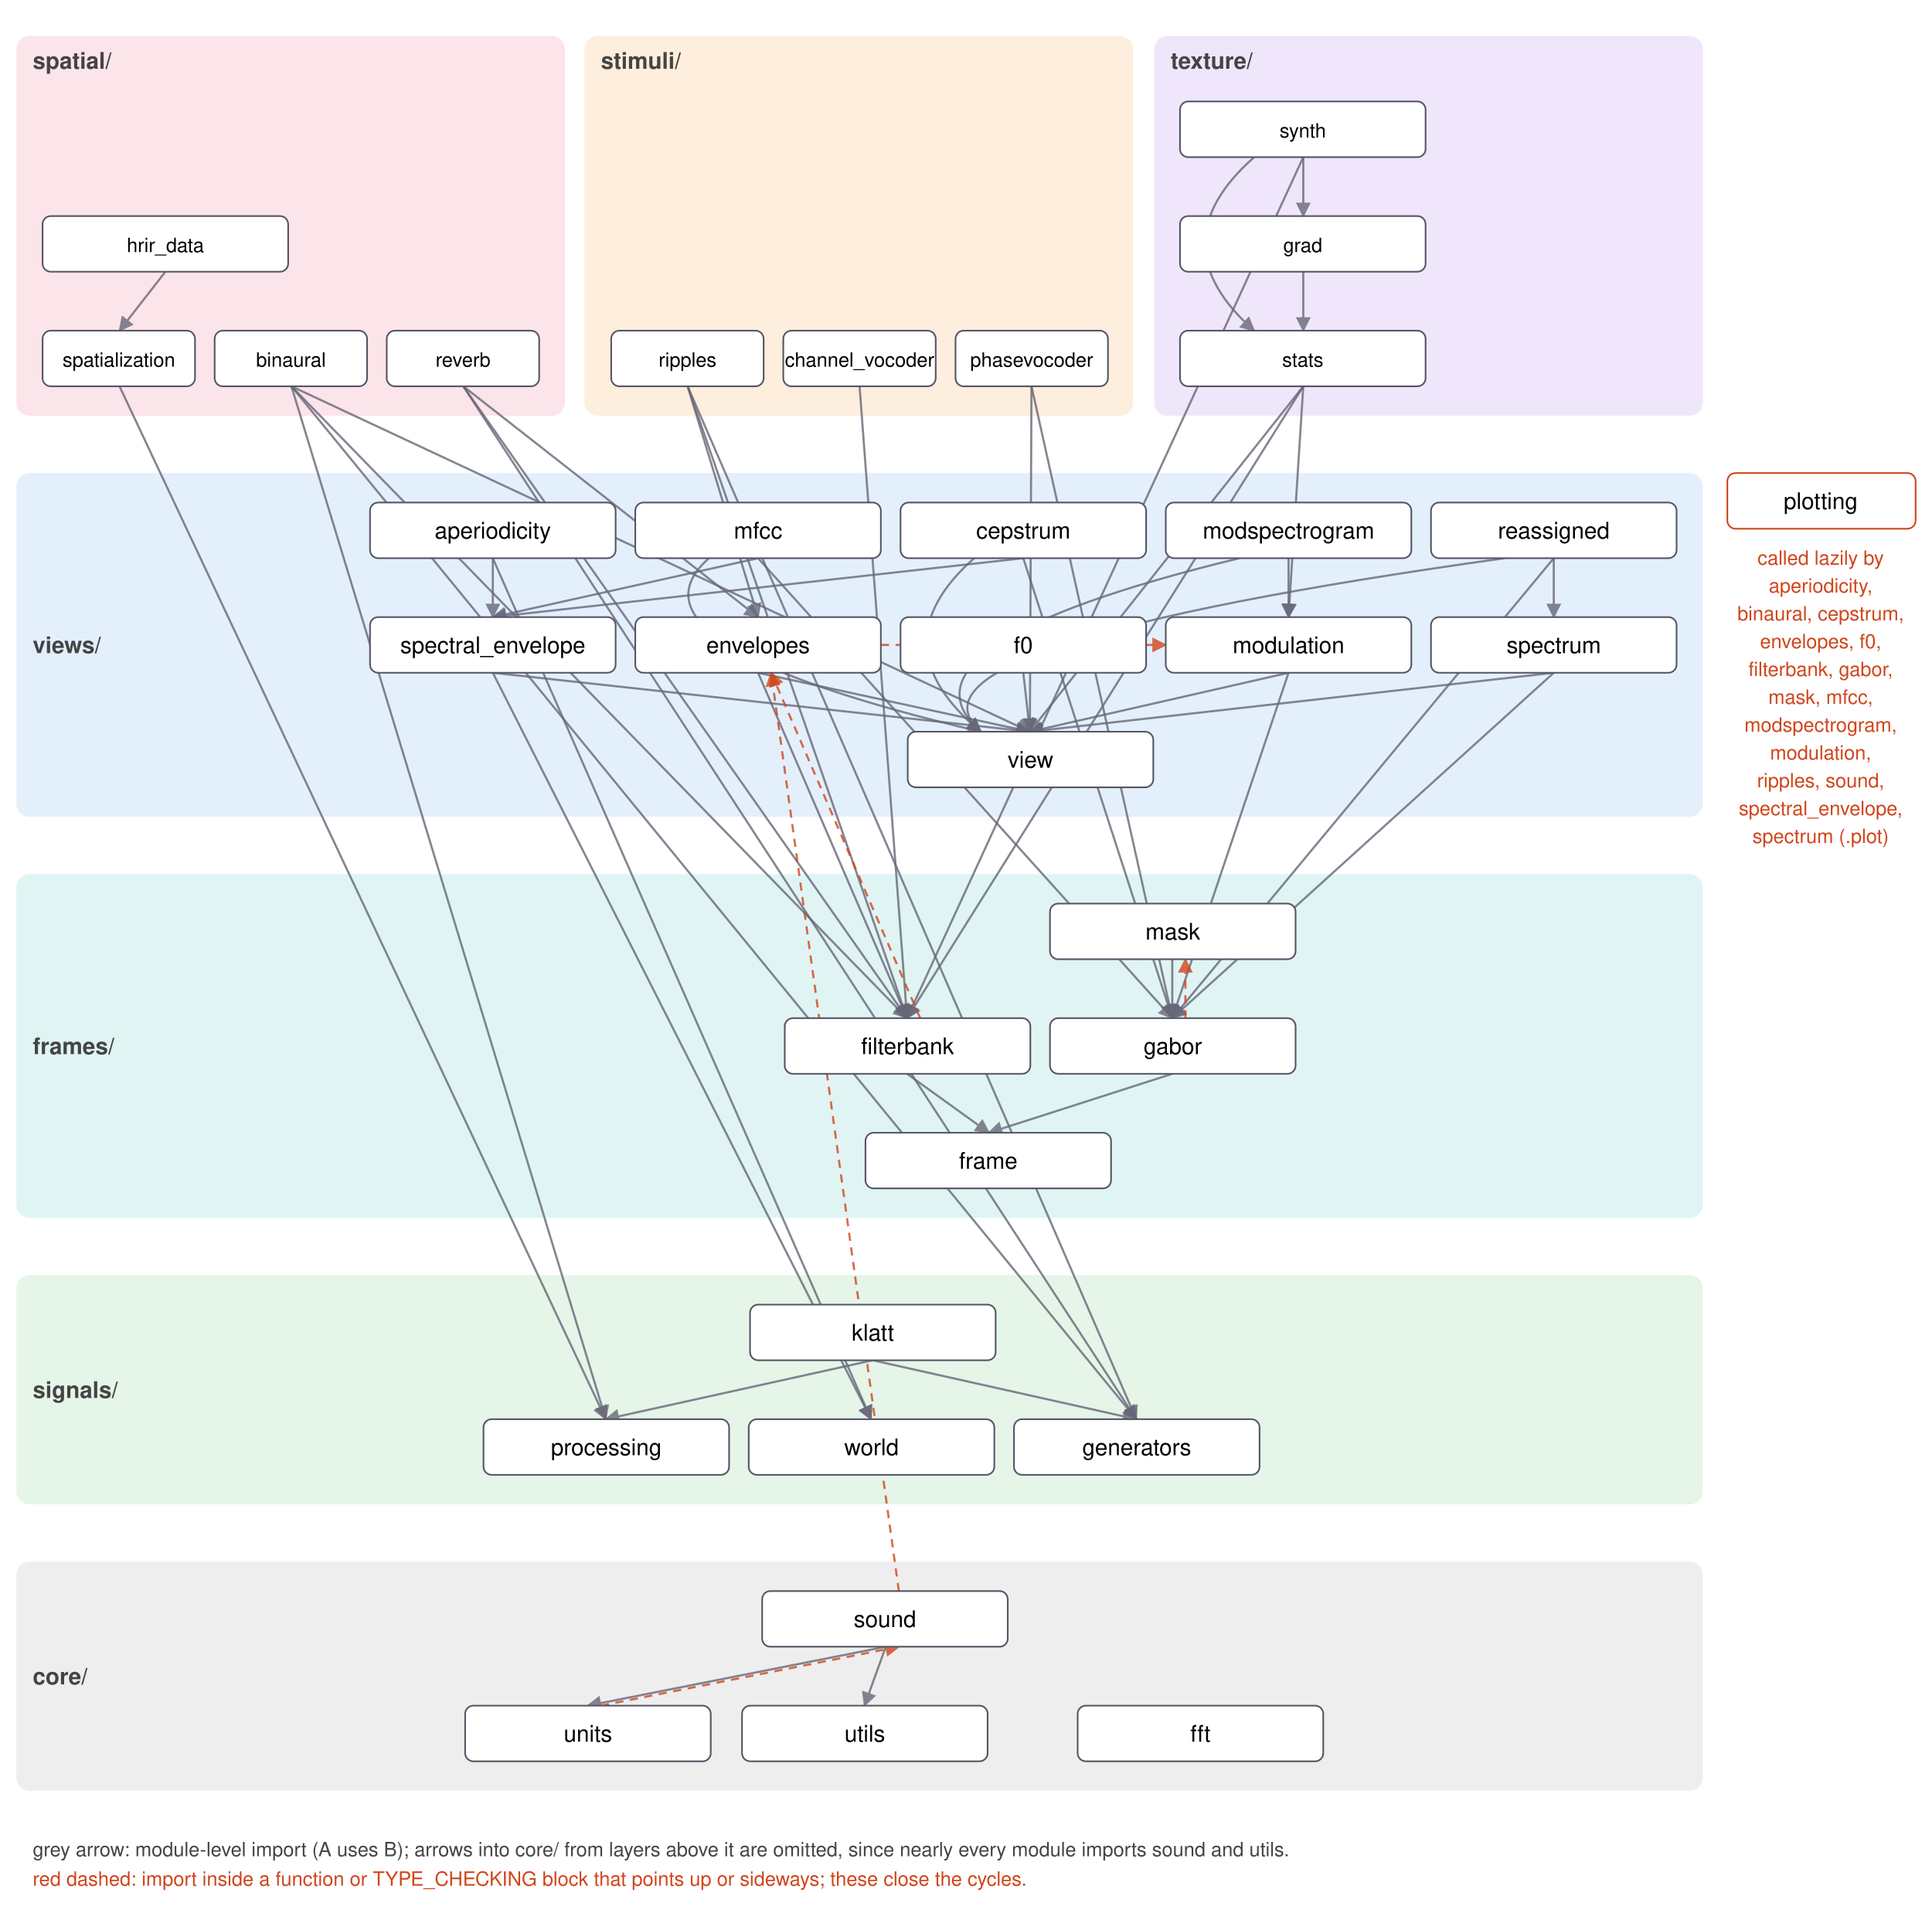
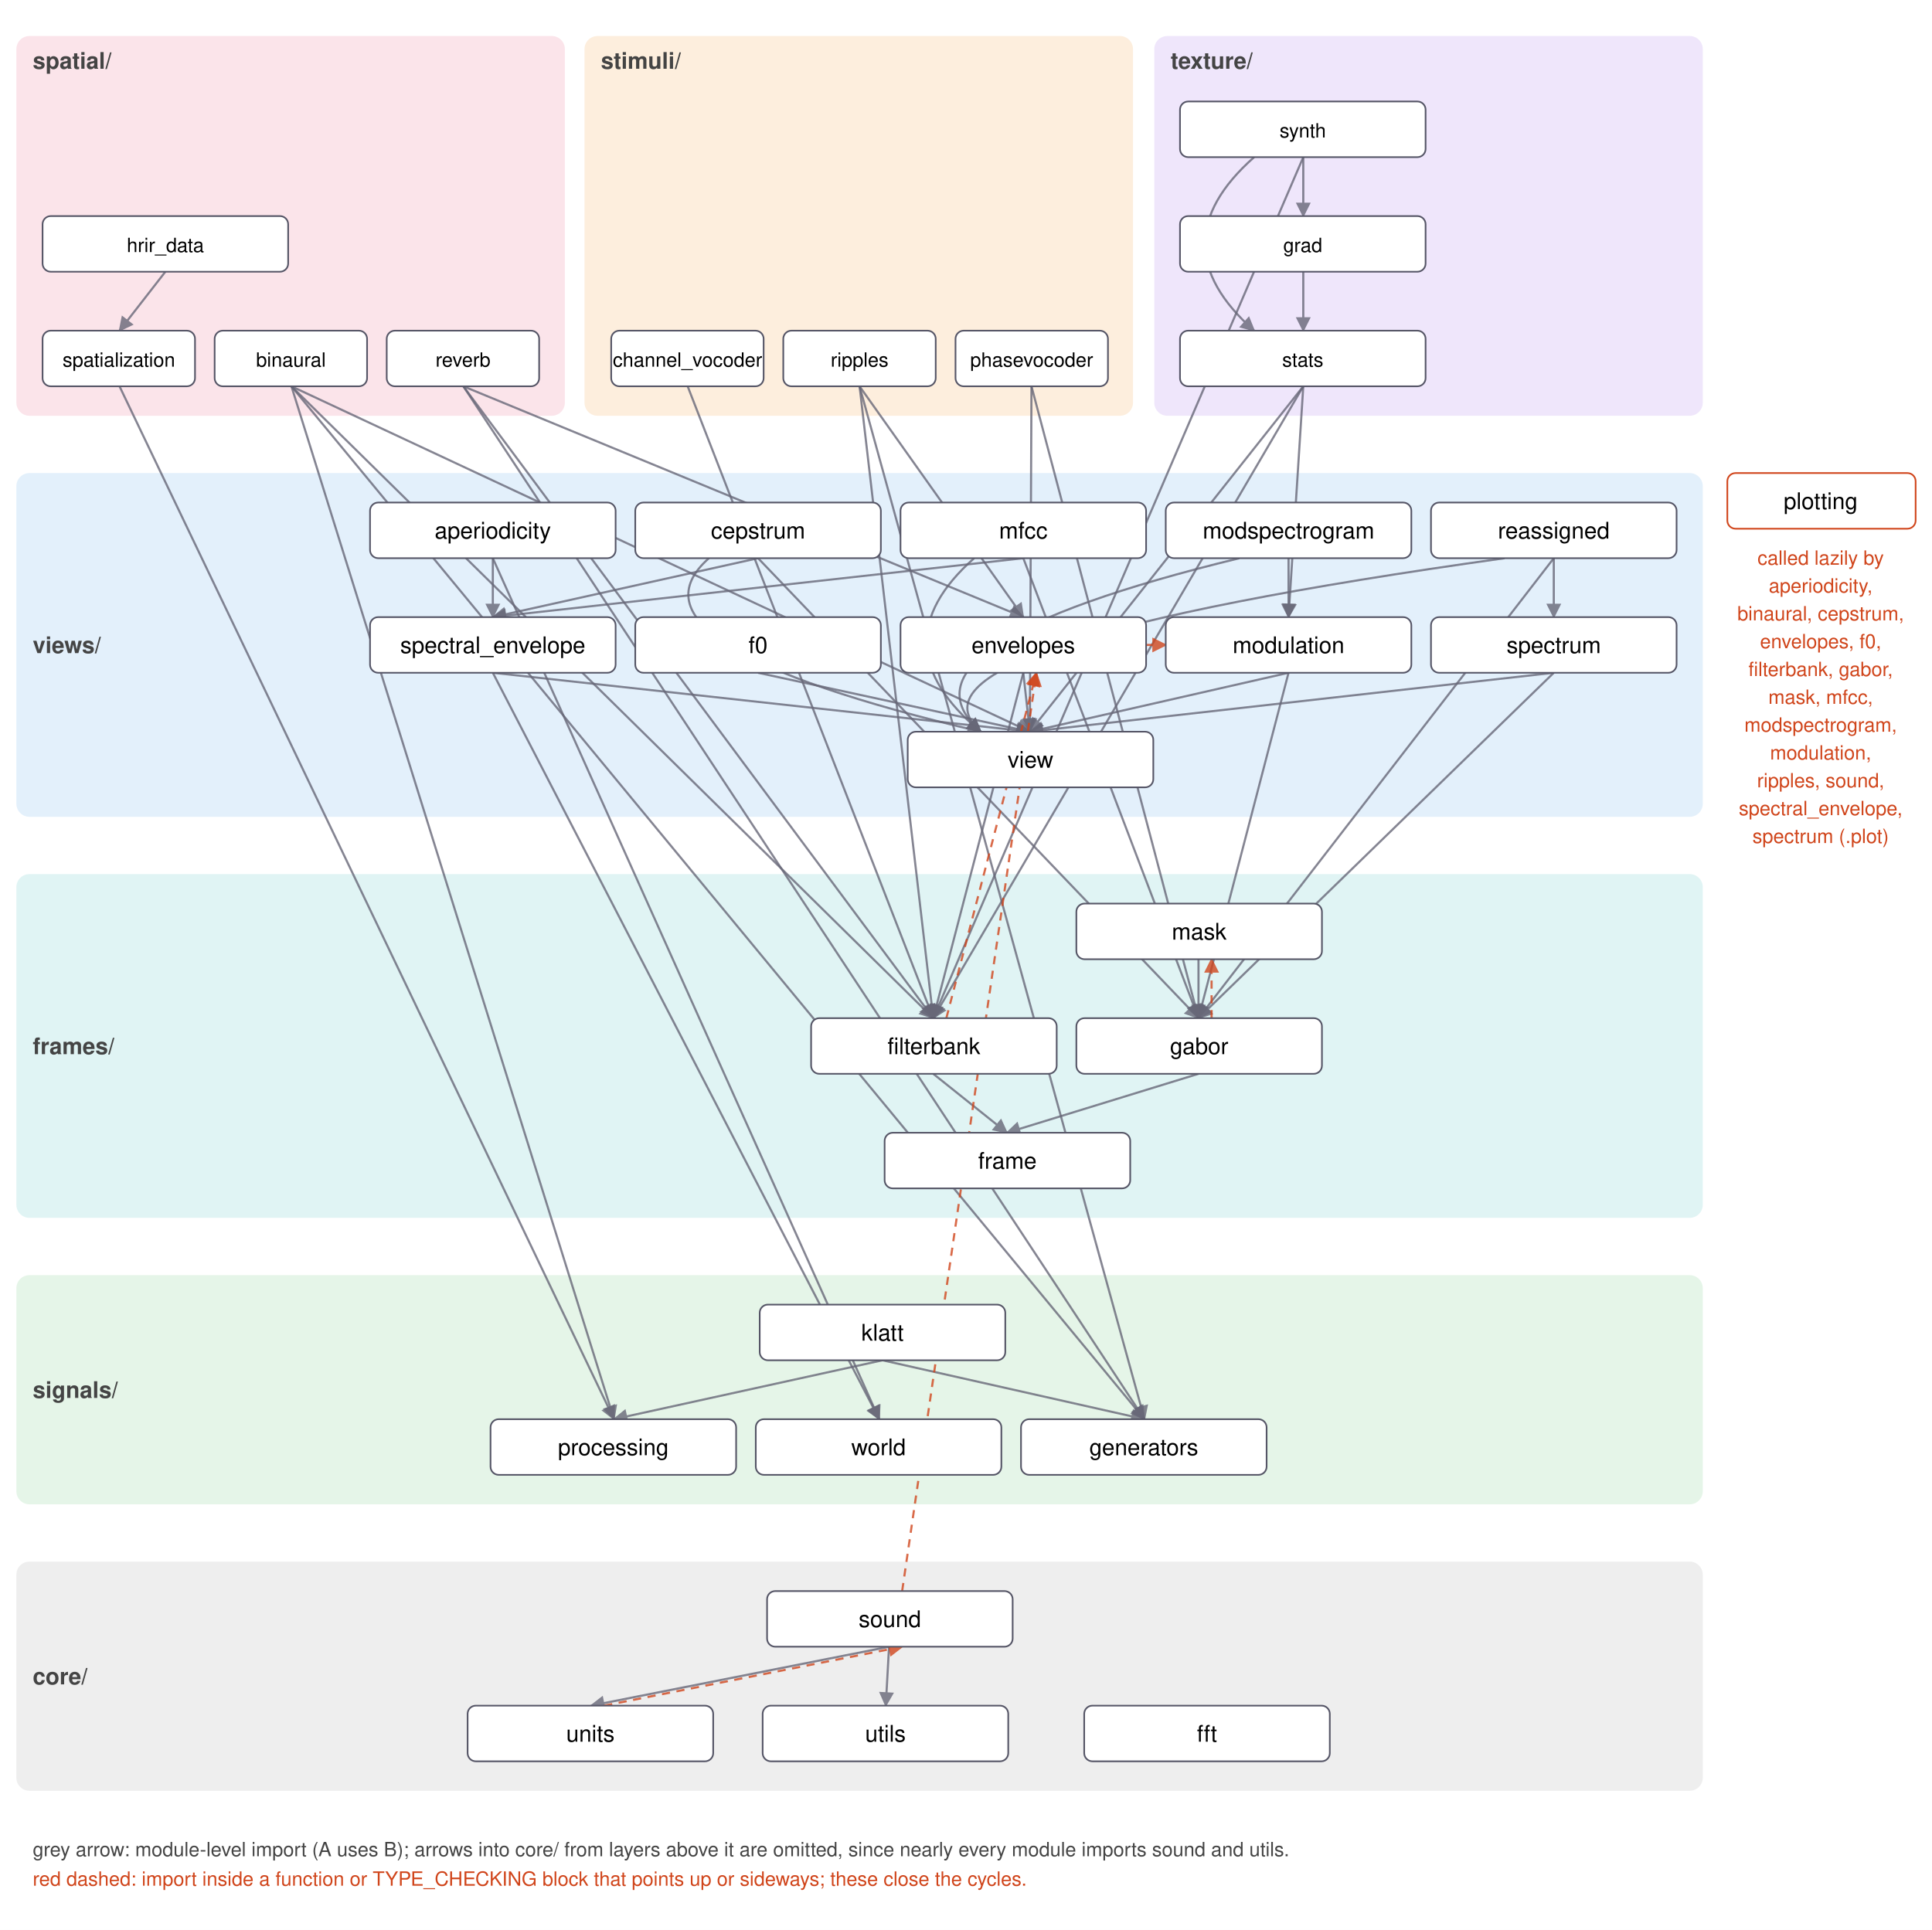
<svg xmlns="http://www.w3.org/2000/svg" viewBox="0 0 1180 1179" font-family="Helvetica,Arial,sans-serif" font-size="14">
  <defs>
    <marker id="a" viewBox="0 0 10 10" refX="9" refY="5" markerWidth="7" markerHeight="7" orient="auto">
      <path d="M0,0L10,5L0,10z" fill="#667" />
    </marker>
    <marker id="r" viewBox="0 0 10 10" refX="9" refY="5" markerWidth="7" markerHeight="7" orient="auto">
      <path d="M0,0L10,5L0,10z" fill="#d0451b" />
    </marker>
  </defs>
  <rect width="1180" height="1179" fill="#ffffff" />
  <rect x="10" y="954" width="1030" height="140" rx="8" fill="#eeeeee" />
  <text x="20" y="1029" font-weight="bold" fill="#444">core/</text>
  <rect x="10" y="779" width="1030" height="140" rx="8" fill="#e5f5e8" />
  <text x="20" y="854" font-weight="bold" fill="#444">signals/</text>
  <rect x="10" y="534" width="1030" height="210" rx="8" fill="#e0f4f4" />
  <text x="20" y="644" font-weight="bold" fill="#444">frames/</text>
  <rect x="10" y="289" width="1030" height="210" rx="8" fill="#e3f0fb" />
  <text x="20" y="399" font-weight="bold" fill="#444">views/</text>
  <rect x="10" y="22" width="335" height="232" rx="8" fill="#fbe4ea" />
  <text x="20" y="42" font-weight="bold" fill="#444">spatial/</text>
  <rect x="357" y="22" width="335" height="232" rx="8" fill="#fdeedd" />
  <text x="367" y="42" font-weight="bold" fill="#444">stimuli/</text>
  <rect x="705" y="22" width="335" height="232" rx="8" fill="#efe6fb" />
  <text x="715" y="42" font-weight="bold" fill="#444">texture/</text>
-   <line x1="541" y1="1006" x2="359" y2="1042" stroke="#667" stroke-width="1.3" marker-end="url(#a)" opacity="0.8" />
-   <line x1="541" y1="1006" x2="528" y2="1042" stroke="#667" stroke-width="1.3" marker-end="url(#a)" opacity="0.8" />
-   <line x1="554" y1="656" x2="604" y2="692" stroke="#667" stroke-width="1.3" marker-end="url(#a)" opacity="0.8" />
-   <line x1="716" y1="656" x2="604" y2="692" stroke="#667" stroke-width="1.3" marker-end="url(#a)" opacity="0.8" />
-   <line x1="716" y1="586" x2="716" y2="622" stroke="#667" stroke-width="1.3" marker-end="url(#a)" opacity="0.8" />
-   <line x1="533" y1="831" x2="694" y2="867" stroke="#667" stroke-width="1.3" marker-end="url(#a)" opacity="0.8" />
-   <line x1="533" y1="831" x2="370" y2="867" stroke="#667" stroke-width="1.3" marker-end="url(#a)" opacity="0.8" />
-   <line x1="178" y1="236" x2="554" y2="622" stroke="#667" stroke-width="1.3" marker-end="url(#a)" opacity="0.8" />
-   <line x1="178" y1="236" x2="694" y2="867" stroke="#667" stroke-width="1.3" marker-end="url(#a)" opacity="0.8" />
-   <line x1="178" y1="236" x2="370" y2="867" stroke="#667" stroke-width="1.3" marker-end="url(#a)" opacity="0.8" />
+   <line x1="543" y1="1006" x2="361" y2="1042" stroke="#667" stroke-width="1.3" marker-end="url(#a)" opacity="0.8" />
+   <line x1="543" y1="1006" x2="541" y2="1042" stroke="#667" stroke-width="1.3" marker-end="url(#a)" opacity="0.8" />
+   <line x1="570" y1="656" x2="615" y2="692" stroke="#667" stroke-width="1.3" marker-end="url(#a)" opacity="0.8" />
+   <line x1="732" y1="656" x2="615" y2="692" stroke="#667" stroke-width="1.3" marker-end="url(#a)" opacity="0.8" />
+   <line x1="732" y1="586" x2="732" y2="622" stroke="#667" stroke-width="1.3" marker-end="url(#a)" opacity="0.8" />
+   <line x1="539" y1="831" x2="699" y2="867" stroke="#667" stroke-width="1.3" marker-end="url(#a)" opacity="0.8" />
+   <line x1="539" y1="831" x2="375" y2="867" stroke="#667" stroke-width="1.3" marker-end="url(#a)" opacity="0.8" />
+   <line x1="178" y1="236" x2="570" y2="622" stroke="#667" stroke-width="1.3" marker-end="url(#a)" opacity="0.8" />
+   <line x1="178" y1="236" x2="699" y2="867" stroke="#667" stroke-width="1.3" marker-end="url(#a)" opacity="0.8" />
+   <line x1="178" y1="236" x2="375" y2="867" stroke="#667" stroke-width="1.3" marker-end="url(#a)" opacity="0.8" />
  <line x1="178" y1="236" x2="629" y2="447" stroke="#667" stroke-width="1.3" marker-end="url(#a)" opacity="0.8" />
  <line x1="101" y1="166" x2="73" y2="202" stroke="#667" stroke-width="1.3" marker-end="url(#a)" opacity="0.8" />
-   <line x1="283" y1="236" x2="554" y2="622" stroke="#667" stroke-width="1.3" marker-end="url(#a)" opacity="0.8" />
-   <line x1="283" y1="236" x2="694" y2="867" stroke="#667" stroke-width="1.3" marker-end="url(#a)" opacity="0.8" />
-   <line x1="283" y1="236" x2="463" y2="377" stroke="#667" stroke-width="1.3" marker-end="url(#a)" opacity="0.8" />
-   <line x1="73" y1="236" x2="370" y2="867" stroke="#667" stroke-width="1.3" marker-end="url(#a)" opacity="0.8" />
-   <line x1="525" y1="236" x2="554" y2="622" stroke="#667" stroke-width="1.3" marker-end="url(#a)" opacity="0.8" />
-   <line x1="630" y1="236" x2="716" y2="622" stroke="#667" stroke-width="1.3" marker-end="url(#a)" opacity="0.8" />
+   <line x1="283" y1="236" x2="570" y2="622" stroke="#667" stroke-width="1.3" marker-end="url(#a)" opacity="0.8" />
+   <line x1="283" y1="236" x2="699" y2="867" stroke="#667" stroke-width="1.3" marker-end="url(#a)" opacity="0.8" />
+   <line x1="283" y1="236" x2="625" y2="377" stroke="#667" stroke-width="1.3" marker-end="url(#a)" opacity="0.8" />
+   <line x1="73" y1="236" x2="375" y2="867" stroke="#667" stroke-width="1.3" marker-end="url(#a)" opacity="0.8" />
+   <line x1="420" y1="236" x2="570" y2="622" stroke="#667" stroke-width="1.3" marker-end="url(#a)" opacity="0.8" />
+   <line x1="630" y1="236" x2="732" y2="622" stroke="#667" stroke-width="1.3" marker-end="url(#a)" opacity="0.8" />
  <line x1="630" y1="236" x2="629" y2="447" stroke="#667" stroke-width="1.3" marker-end="url(#a)" opacity="0.8" />
-   <line x1="420" y1="236" x2="554" y2="622" stroke="#667" stroke-width="1.3" marker-end="url(#a)" opacity="0.8" />
-   <line x1="420" y1="236" x2="694" y2="867" stroke="#667" stroke-width="1.3" marker-end="url(#a)" opacity="0.8" />
-   <line x1="420" y1="236" x2="463" y2="377" stroke="#667" stroke-width="1.3" marker-end="url(#a)" opacity="0.8" />
+   <line x1="525" y1="236" x2="570" y2="622" stroke="#667" stroke-width="1.3" marker-end="url(#a)" opacity="0.8" />
+   <line x1="525" y1="236" x2="699" y2="867" stroke="#667" stroke-width="1.3" marker-end="url(#a)" opacity="0.8" />
+   <line x1="525" y1="236" x2="625" y2="377" stroke="#667" stroke-width="1.3" marker-end="url(#a)" opacity="0.8" />
  <line x1="796" y1="166" x2="796" y2="202" stroke="#667" stroke-width="1.3" marker-end="url(#a)" opacity="0.8" />
-   <line x1="796" y1="236" x2="554" y2="622" stroke="#667" stroke-width="1.3" marker-end="url(#a)" opacity="0.8" />
+   <line x1="796" y1="236" x2="570" y2="622" stroke="#667" stroke-width="1.3" marker-end="url(#a)" opacity="0.8" />
  <line x1="796" y1="236" x2="787" y2="377" stroke="#667" stroke-width="1.3" marker-end="url(#a)" opacity="0.8" />
  <line x1="796" y1="236" x2="629" y2="447" stroke="#667" stroke-width="1.3" marker-end="url(#a)" opacity="0.8" />
-   <line x1="796" y1="96" x2="554" y2="622" stroke="#667" stroke-width="1.3" marker-end="url(#a)" opacity="0.8" />
+   <line x1="796" y1="96" x2="570" y2="622" stroke="#667" stroke-width="1.3" marker-end="url(#a)" opacity="0.8" />
  <line x1="796" y1="96" x2="796" y2="132" stroke="#667" stroke-width="1.3" marker-end="url(#a)" opacity="0.8" />
  <path d="M766,96 Q706,149 766,202" fill="none" stroke="#667" stroke-width="1.3" marker-end="url(#a)" opacity="0.8" />
-   <line x1="301" y1="341" x2="532" y2="867" stroke="#667" stroke-width="1.3" marker-end="url(#a)" opacity="0.8" />
+   <line x1="301" y1="341" x2="537" y2="867" stroke="#667" stroke-width="1.3" marker-end="url(#a)" opacity="0.8" />
  <line x1="301" y1="341" x2="301" y2="377" stroke="#667" stroke-width="1.3" marker-end="url(#a)" opacity="0.8" />
-   <line x1="625" y1="341" x2="716" y2="622" stroke="#667" stroke-width="1.3" marker-end="url(#a)" opacity="0.8" />
+   <line x1="463" y1="341" x2="732" y2="622" stroke="#667" stroke-width="1.3" marker-end="url(#a)" opacity="0.8" />
+   <line x1="463" y1="341" x2="301" y2="377" stroke="#667" stroke-width="1.3" marker-end="url(#a)" opacity="0.8" />
+   <path d="M433,341 Q373,394 599,447" fill="none" stroke="#667" stroke-width="1.3" marker-end="url(#a)" opacity="0.8" />
+   <line x1="625" y1="411" x2="570" y2="622" stroke="#667" stroke-width="1.3" marker-end="url(#a)" opacity="0.8" />
+   <line x1="625" y1="411" x2="629" y2="447" stroke="#667" stroke-width="1.3" marker-end="url(#a)" opacity="0.8" />
+   <line x1="463" y1="411" x2="629" y2="447" stroke="#667" stroke-width="1.3" marker-end="url(#a)" opacity="0.8" />
+   <line x1="625" y1="341" x2="732" y2="622" stroke="#667" stroke-width="1.3" marker-end="url(#a)" opacity="0.8" />
  <line x1="625" y1="341" x2="301" y2="377" stroke="#667" stroke-width="1.3" marker-end="url(#a)" opacity="0.8" />
  <path d="M595,341 Q535,394 599,447" fill="none" stroke="#667" stroke-width="1.3" marker-end="url(#a)" opacity="0.8" />
-   <line x1="463" y1="411" x2="554" y2="622" stroke="#667" stroke-width="1.3" marker-end="url(#a)" opacity="0.8" />
-   <line x1="463" y1="411" x2="629" y2="447" stroke="#667" stroke-width="1.3" marker-end="url(#a)" opacity="0.8" />
-   <line x1="625" y1="411" x2="629" y2="447" stroke="#667" stroke-width="1.3" marker-end="url(#a)" opacity="0.8" />
-   <line x1="463" y1="341" x2="716" y2="622" stroke="#667" stroke-width="1.3" marker-end="url(#a)" opacity="0.8" />
-   <line x1="463" y1="341" x2="301" y2="377" stroke="#667" stroke-width="1.3" marker-end="url(#a)" opacity="0.8" />
-   <path d="M433,341 Q373,394 599,447" fill="none" stroke="#667" stroke-width="1.3" marker-end="url(#a)" opacity="0.8" />
  <line x1="787" y1="341" x2="787" y2="377" stroke="#667" stroke-width="1.3" marker-end="url(#a)" opacity="0.8" />
  <path d="M757,341 Q539,394 599,447" fill="none" stroke="#667" stroke-width="1.3" marker-end="url(#a)" opacity="0.8" />
-   <line x1="787" y1="411" x2="716" y2="622" stroke="#667" stroke-width="1.3" marker-end="url(#a)" opacity="0.8" />
+   <line x1="787" y1="411" x2="732" y2="622" stroke="#667" stroke-width="1.3" marker-end="url(#a)" opacity="0.8" />
  <line x1="787" y1="411" x2="629" y2="447" stroke="#667" stroke-width="1.3" marker-end="url(#a)" opacity="0.8" />
-   <line x1="949" y1="341" x2="716" y2="622" stroke="#667" stroke-width="1.3" marker-end="url(#a)" opacity="0.8" />
+   <line x1="949" y1="341" x2="732" y2="622" stroke="#667" stroke-width="1.3" marker-end="url(#a)" opacity="0.8" />
  <line x1="949" y1="341" x2="949" y2="377" stroke="#667" stroke-width="1.3" marker-end="url(#a)" opacity="0.8" />
  <path d="M919,341 Q539,394 599,447" fill="none" stroke="#667" stroke-width="1.3" marker-end="url(#a)" opacity="0.8" />
-   <line x1="301" y1="411" x2="532" y2="867" stroke="#667" stroke-width="1.3" marker-end="url(#a)" opacity="0.8" />
+   <line x1="301" y1="411" x2="537" y2="867" stroke="#667" stroke-width="1.3" marker-end="url(#a)" opacity="0.8" />
  <line x1="301" y1="411" x2="629" y2="447" stroke="#667" stroke-width="1.3" marker-end="url(#a)" opacity="0.8" />
-   <line x1="949" y1="411" x2="716" y2="622" stroke="#667" stroke-width="1.3" marker-end="url(#a)" opacity="0.8" />
+   <line x1="949" y1="411" x2="732" y2="622" stroke="#667" stroke-width="1.3" marker-end="url(#a)" opacity="0.8" />
  <line x1="949" y1="411" x2="629" y2="447" stroke="#667" stroke-width="1.3" marker-end="url(#a)" opacity="0.8" />
-   <line x1="549" y1="972" x2="471" y2="411" stroke="#d0451b" stroke-width="1.3" stroke-dasharray="5,4" marker-end="url(#r)" opacity="0.8" />
-   <line x1="367" y1="1042" x2="549" y2="1006" stroke="#d0451b" stroke-width="1.3" stroke-dasharray="5,4" marker-end="url(#r)" opacity="0.8" />
-   <line x1="562" y1="622" x2="471" y2="411" stroke="#d0451b" stroke-width="1.3" stroke-dasharray="5,4" marker-end="url(#r)" opacity="0.8" />
-   <line x1="724" y1="622" x2="724" y2="586" stroke="#d0451b" stroke-width="1.3" stroke-dasharray="5,4" marker-end="url(#r)" opacity="0.8" />
-   <line x1="538" y1="394" x2="712" y2="394" stroke="#d0451b" stroke-width="1.3" stroke-dasharray="5,4" marker-end="url(#r)" opacity="0.8" />
-   <rect x="658.2" y="1042" width="150.0" height="34" rx="5" fill="#fff" stroke="#556" />
-   <text x="733.2" y="1064" text-anchor="middle">fft</text>
-   <rect x="465.5" y="972" width="150.0" height="34" rx="5" fill="#fff" stroke="#556" />
-   <text x="540.5" y="994" text-anchor="middle">sound</text>
-   <rect x="284.1" y="1042" width="150.0" height="34" rx="5" fill="#fff" stroke="#556" />
-   <text x="359.1" y="1064" text-anchor="middle">units</text>
-   <rect x="453.2" y="1042" width="150.0" height="34" rx="5" fill="#fff" stroke="#556" />
-   <text x="528.2" y="1064" text-anchor="middle">utils</text>
-   <rect x="479.3" y="622" width="150.0" height="34" rx="5" fill="#fff" stroke="#556" />
-   <text x="554.3" y="644" text-anchor="middle">filterbank</text>
-   <rect x="528.6" y="692" width="150.0" height="34" rx="5" fill="#fff" stroke="#556" />
-   <text x="603.6" y="714" text-anchor="middle">frame</text>
-   <rect x="641.3" y="622" width="150.0" height="34" rx="5" fill="#fff" stroke="#556" />
-   <text x="716.3" y="644" text-anchor="middle">gabor</text>
-   <rect x="641.3" y="552" width="150.0" height="34" rx="5" fill="#fff" stroke="#556" />
-   <text x="716.3" y="574" text-anchor="middle">mask</text>
-   <rect x="619.3" y="867" width="150.0" height="34" rx="5" fill="#fff" stroke="#556" />
-   <text x="694.3" y="889" text-anchor="middle">generators</text>
-   <rect x="458.1" y="797" width="150.0" height="34" rx="5" fill="#fff" stroke="#556" />
-   <text x="533.1" y="819" text-anchor="middle">klatt</text>
-   <rect x="295.3" y="867" width="150.0" height="34" rx="5" fill="#fff" stroke="#556" />
-   <text x="370.3" y="889" text-anchor="middle">processing</text>
-   <rect x="457.3" y="867" width="150.0" height="34" rx="5" fill="#fff" stroke="#556" />
-   <text x="532.3" y="889" text-anchor="middle">world</text>
+   <line x1="551" y1="972" x2="633" y2="411" stroke="#d0451b" stroke-width="1.3" stroke-dasharray="5,4" marker-end="url(#r)" opacity="0.8" />
+   <line x1="369" y1="1042" x2="551" y2="1006" stroke="#d0451b" stroke-width="1.3" stroke-dasharray="5,4" marker-end="url(#r)" opacity="0.8" />
+   <line x1="578" y1="622" x2="633" y2="411" stroke="#d0451b" stroke-width="1.3" stroke-dasharray="5,4" marker-end="url(#r)" opacity="0.8" />
+   <line x1="740" y1="622" x2="740" y2="586" stroke="#d0451b" stroke-width="1.3" stroke-dasharray="5,4" marker-end="url(#r)" opacity="0.8" />
+   <line x1="700" y1="394" x2="712" y2="394" stroke="#d0451b" stroke-width="1.3" stroke-dasharray="5,4" marker-end="url(#r)" opacity="0.8" />
+   <rect x="662.2" y="1042" width="150.0" height="34" rx="5" fill="#fff" stroke="#556" />
+   <text x="737.2" y="1064" text-anchor="middle">fft</text>
+   <rect x="468.5" y="972" width="150.0" height="34" rx="5" fill="#fff" stroke="#556" />
+   <text x="543.5" y="994" text-anchor="middle">sound</text>
+   <rect x="285.6" y="1042" width="150.0" height="34" rx="5" fill="#fff" stroke="#556" />
+   <text x="360.6" y="1064" text-anchor="middle">units</text>
+   <rect x="465.8" y="1042" width="150.0" height="34" rx="5" fill="#fff" stroke="#556" />
+   <text x="540.8" y="1064" text-anchor="middle">utils</text>
+   <rect x="495.4" y="622" width="150.0" height="34" rx="5" fill="#fff" stroke="#556" />
+   <text x="570.4" y="644" text-anchor="middle">filterbank</text>
+   <rect x="540.3" y="692" width="150.0" height="34" rx="5" fill="#fff" stroke="#556" />
+   <text x="615.3" y="714" text-anchor="middle">frame</text>
+   <rect x="657.4" y="622" width="150.0" height="34" rx="5" fill="#fff" stroke="#556" />
+   <text x="732.4" y="644" text-anchor="middle">gabor</text>
+   <rect x="657.4" y="552" width="150.0" height="34" rx="5" fill="#fff" stroke="#556" />
+   <text x="732.4" y="574" text-anchor="middle">mask</text>
+   <rect x="623.6" y="867" width="150.0" height="34" rx="5" fill="#fff" stroke="#556" />
+   <text x="698.6" y="889" text-anchor="middle">generators</text>
+   <rect x="464.0" y="797" width="150.0" height="34" rx="5" fill="#fff" stroke="#556" />
+   <text x="539.0" y="819" text-anchor="middle">klatt</text>
+   <rect x="299.6" y="867" width="150.0" height="34" rx="5" fill="#fff" stroke="#556" />
+   <text x="374.6" y="889" text-anchor="middle">processing</text>
+   <rect x="461.6" y="867" width="150.0" height="34" rx="5" fill="#fff" stroke="#556" />
+   <text x="536.6" y="889" text-anchor="middle">world</text>
  <rect x="131.1" y="202" width="93.1" height="34" rx="5" fill="#fff" stroke="#556" />
  <text x="177.7" y="224" text-anchor="middle" font-size="12">binaural</text>
  <rect x="26.0" y="132" width="150.0" height="34" rx="5" fill="#fff" stroke="#556" />
  <text x="101.0" y="154" text-anchor="middle" font-size="12">hrir_data</text>
  <rect x="236.2" y="202" width="93.1" height="34" rx="5" fill="#fff" stroke="#556" />
  <text x="282.8" y="224" text-anchor="middle" font-size="12">reverb</text>
  <rect x="26.0" y="202" width="93.1" height="34" rx="5" fill="#fff" stroke="#556" />
  <text x="72.6" y="224" text-anchor="middle" font-size="12">spatialization</text>
-   <rect x="478.4" y="202" width="93.1" height="34" rx="5" fill="#fff" stroke="#556" />
-   <text x="525.0" y="224" text-anchor="middle" font-size="12">channel_vocoder</text>
+   <rect x="373.3" y="202" width="93.1" height="34" rx="5" fill="#fff" stroke="#556" />
+   <text x="419.9" y="224" text-anchor="middle" font-size="12">channel_vocoder</text>
  <rect x="583.6" y="202" width="93.1" height="34" rx="5" fill="#fff" stroke="#556" />
  <text x="630.1" y="224" text-anchor="middle" font-size="12">phasevocoder</text>
-   <rect x="373.3" y="202" width="93.1" height="34" rx="5" fill="#fff" stroke="#556" />
-   <text x="419.9" y="224" text-anchor="middle" font-size="12">ripples</text>
+   <rect x="478.4" y="202" width="93.1" height="34" rx="5" fill="#fff" stroke="#556" />
+   <text x="525.0" y="224" text-anchor="middle" font-size="12">ripples</text>
  <rect x="720.7" y="132" width="150.0" height="34" rx="5" fill="#fff" stroke="#556" />
  <text x="795.7" y="154" text-anchor="middle" font-size="12">grad</text>
  <rect x="720.7" y="202" width="150.0" height="34" rx="5" fill="#fff" stroke="#556" />
  <text x="795.7" y="224" text-anchor="middle" font-size="12">stats</text>
  <rect x="720.7" y="62" width="150.0" height="34" rx="5" fill="#fff" stroke="#556" />
  <text x="795.7" y="84" text-anchor="middle" font-size="12">synth</text>
  <rect x="226.0" y="307" width="150.0" height="34" rx="5" fill="#fff" stroke="#556" />
  <text x="301.0" y="329" text-anchor="middle">aperiodicity</text>
+   <rect x="388.0" y="307" width="150.0" height="34" rx="5" fill="#fff" stroke="#556" />
+   <text x="463.0" y="329" text-anchor="middle">cepstrum</text>
+   <rect x="550.0" y="377" width="150.0" height="34" rx="5" fill="#fff" stroke="#556" />
+   <text x="625.0" y="399" text-anchor="middle">envelopes</text>
+   <rect x="388.0" y="377" width="150.0" height="34" rx="5" fill="#fff" stroke="#556" />
+   <text x="463.0" y="399" text-anchor="middle">f0</text>
  <rect x="550.0" y="307" width="150.0" height="34" rx="5" fill="#fff" stroke="#556" />
-   <text x="625.0" y="329" text-anchor="middle">cepstrum</text>
-   <rect x="388.0" y="377" width="150.0" height="34" rx="5" fill="#fff" stroke="#556" />
-   <text x="463.0" y="399" text-anchor="middle">envelopes</text>
-   <rect x="550.0" y="377" width="150.0" height="34" rx="5" fill="#fff" stroke="#556" />
-   <text x="625.0" y="399" text-anchor="middle">f0</text>
-   <rect x="388.0" y="307" width="150.0" height="34" rx="5" fill="#fff" stroke="#556" />
-   <text x="463.0" y="329" text-anchor="middle">mfcc</text>
+   <text x="625.0" y="329" text-anchor="middle">mfcc</text>
  <rect x="712.0" y="307" width="150.0" height="34" rx="5" fill="#fff" stroke="#556" />
  <text x="787.0" y="329" text-anchor="middle">modspectrogram</text>
  <rect x="712.0" y="377" width="150.0" height="34" rx="5" fill="#fff" stroke="#556" />
  <text x="787.0" y="399" text-anchor="middle">modulation</text>
  <rect x="874.0" y="307" width="150.0" height="34" rx="5" fill="#fff" stroke="#556" />
  <text x="949.0" y="329" text-anchor="middle">reassigned</text>
  <rect x="226.0" y="377" width="150.0" height="34" rx="5" fill="#fff" stroke="#556" />
  <text x="301.0" y="399" text-anchor="middle">spectral_envelope</text>
  <rect x="874.0" y="377" width="150.0" height="34" rx="5" fill="#fff" stroke="#556" />
  <text x="949.0" y="399" text-anchor="middle">spectrum</text>
  <rect x="554.4" y="447" width="150.0" height="34" rx="5" fill="#fff" stroke="#556" />
  <text x="629.4" y="469" text-anchor="middle">view</text>
  <rect x="1055" y="289" width="115" height="34" rx="5" fill="#fff" stroke="#d0451b" />
  <text x="1112" y="311" text-anchor="middle">plotting</text>
  <text x="1112" y="345" text-anchor="middle" font-size="12" fill="#d0451b">called lazily by</text>
  <text x="1112" y="362" text-anchor="middle" font-size="12" fill="#d0451b">aperiodicity,</text>
  <text x="1112" y="379" text-anchor="middle" font-size="12" fill="#d0451b">binaural, cepstrum,</text>
  <text x="1112" y="396" text-anchor="middle" font-size="12" fill="#d0451b">envelopes, f0,</text>
  <text x="1112" y="413" text-anchor="middle" font-size="12" fill="#d0451b">filterbank, gabor,</text>
  <text x="1112" y="430" text-anchor="middle" font-size="12" fill="#d0451b">mask, mfcc,</text>
  <text x="1112" y="447" text-anchor="middle" font-size="12" fill="#d0451b">modspectrogram,</text>
  <text x="1112" y="464" text-anchor="middle" font-size="12" fill="#d0451b">modulation,</text>
  <text x="1112" y="481" text-anchor="middle" font-size="12" fill="#d0451b">ripples, sound,</text>
  <text x="1112" y="498" text-anchor="middle" font-size="12" fill="#d0451b">spectral_envelope,</text>
  <text x="1112" y="515" text-anchor="middle" font-size="12" fill="#d0451b">spectrum (.plot)</text>
  <text x="20" y="1134" font-size="12" fill="#444">grey arrow: module-level import (A uses B); arrows into core/ from layers above it are omitted, since nearly every module imports sound and utils.</text>
  <text x="20" y="1152" font-size="12" fill="#d0451b">red dashed: import inside a function or TYPE_CHECKING block that points up or sideways; these close the cycles.</text>
</svg>
